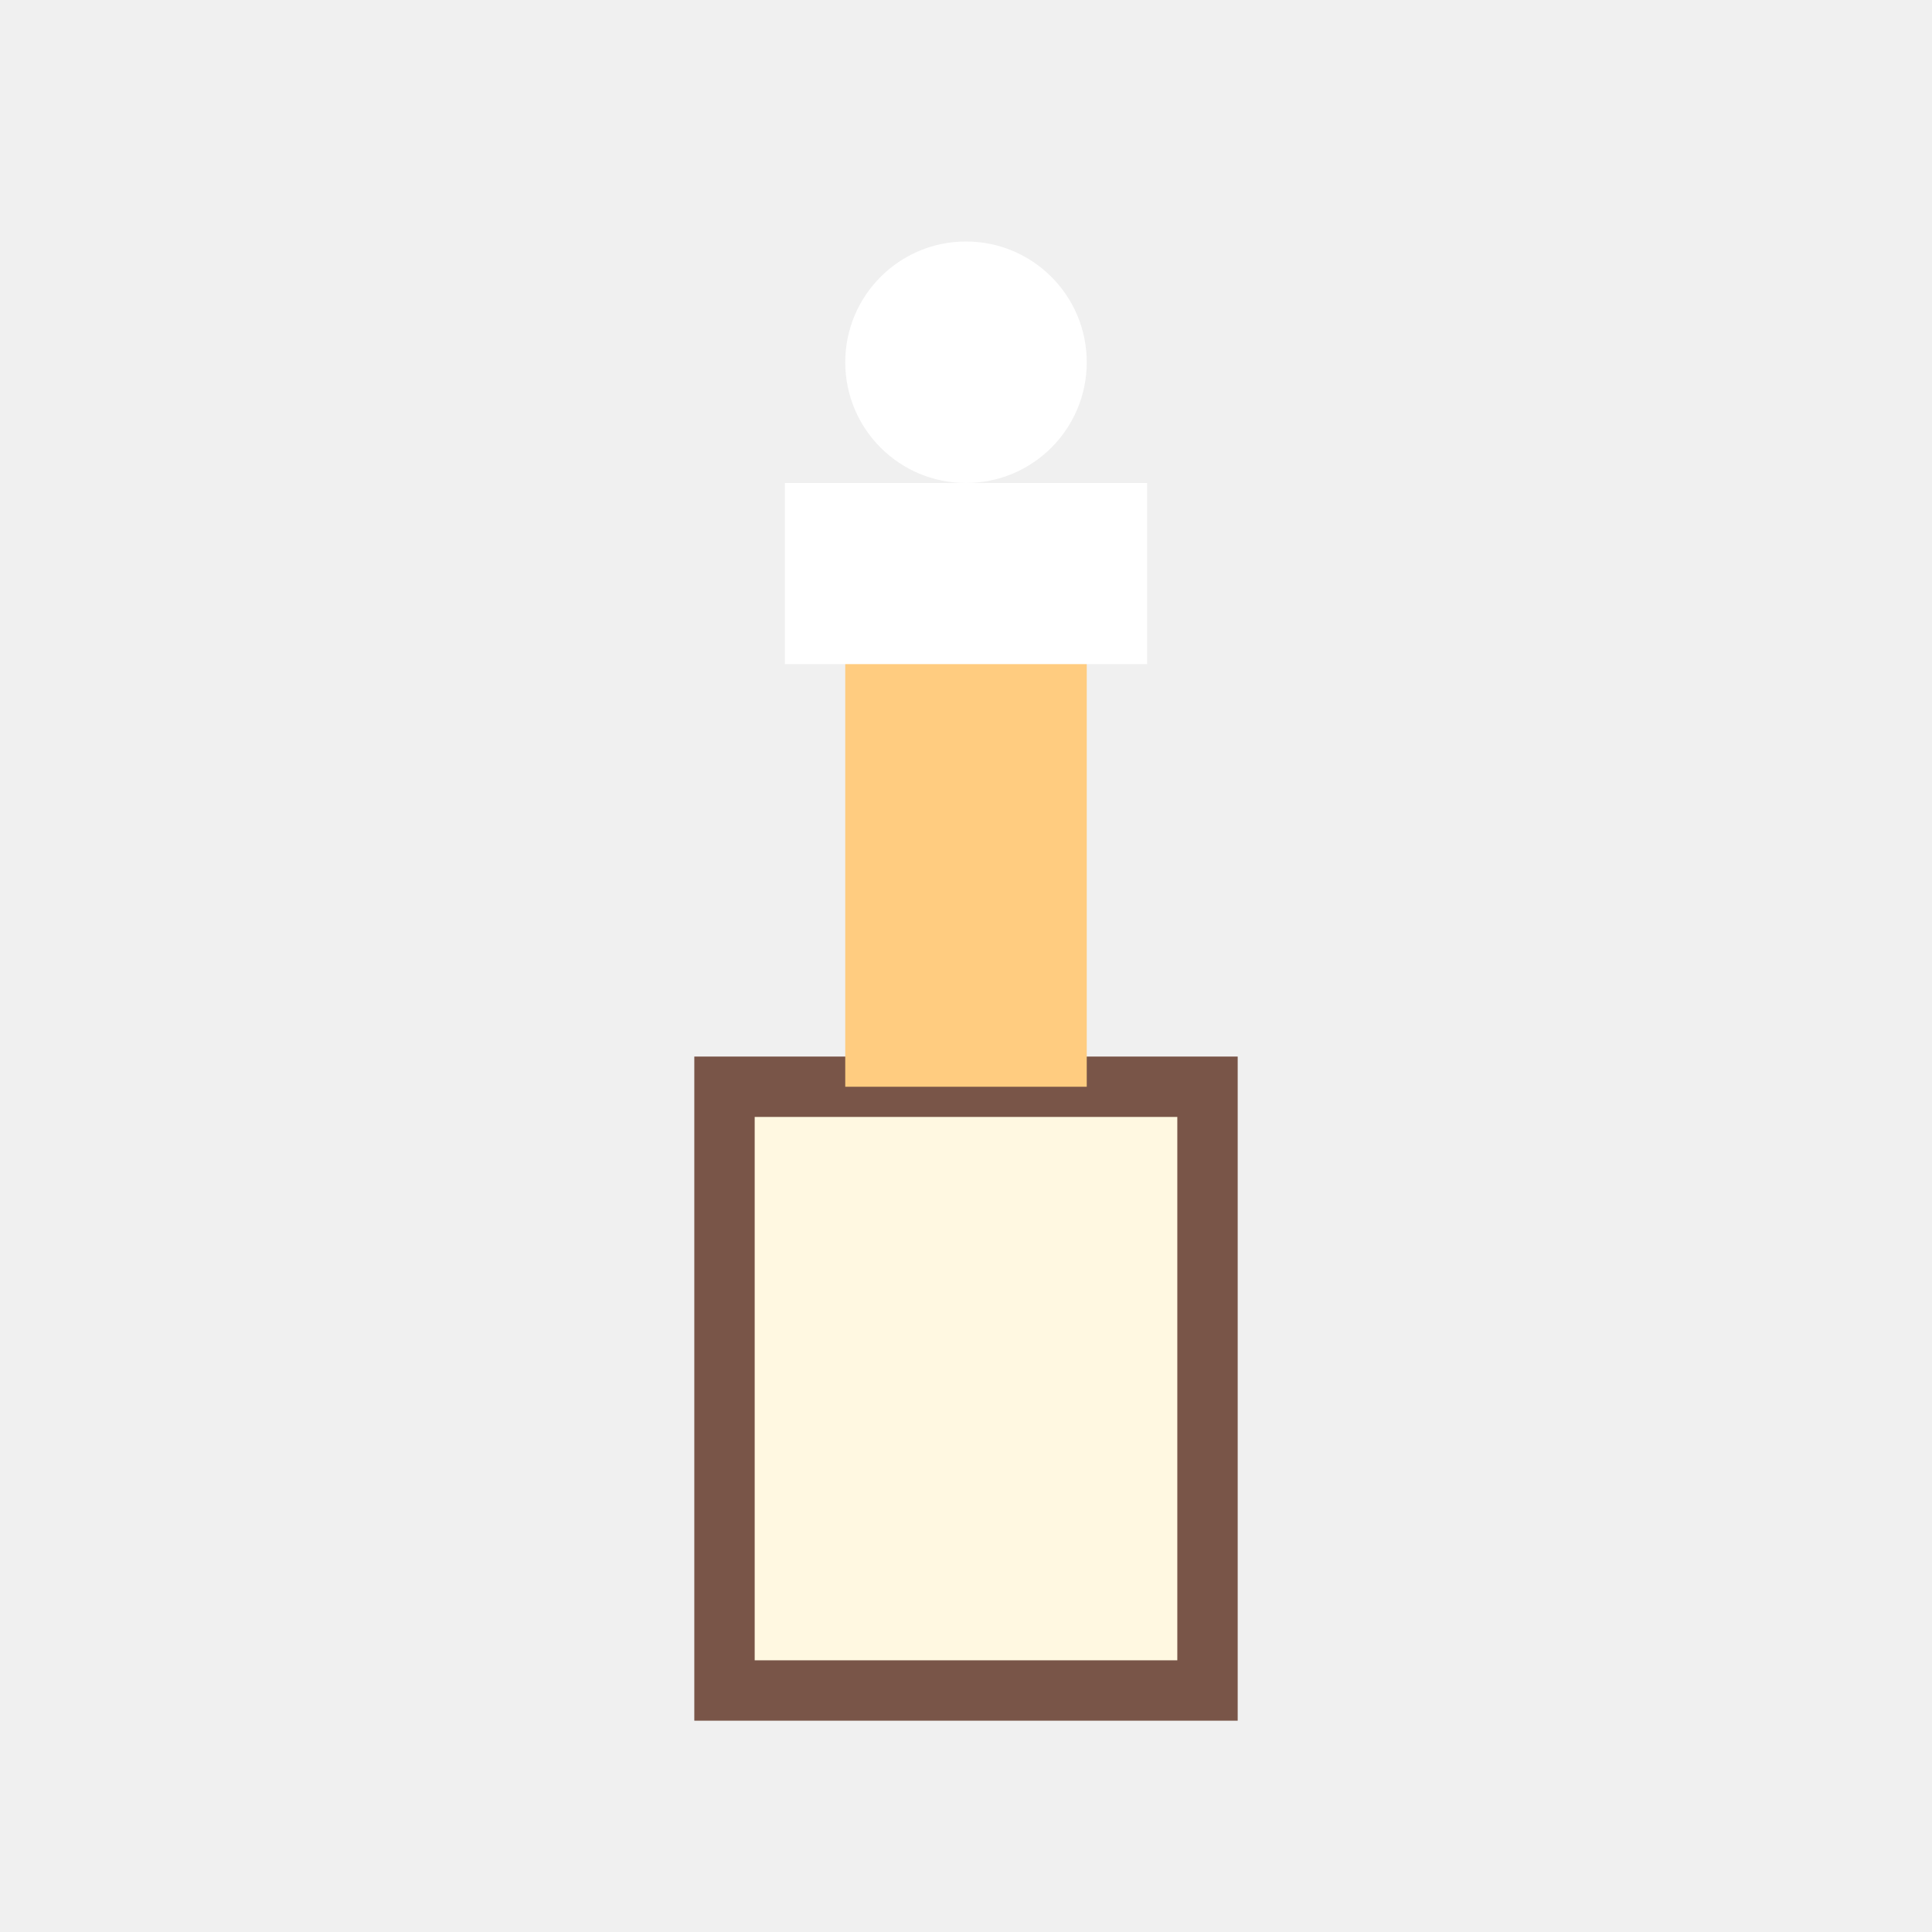
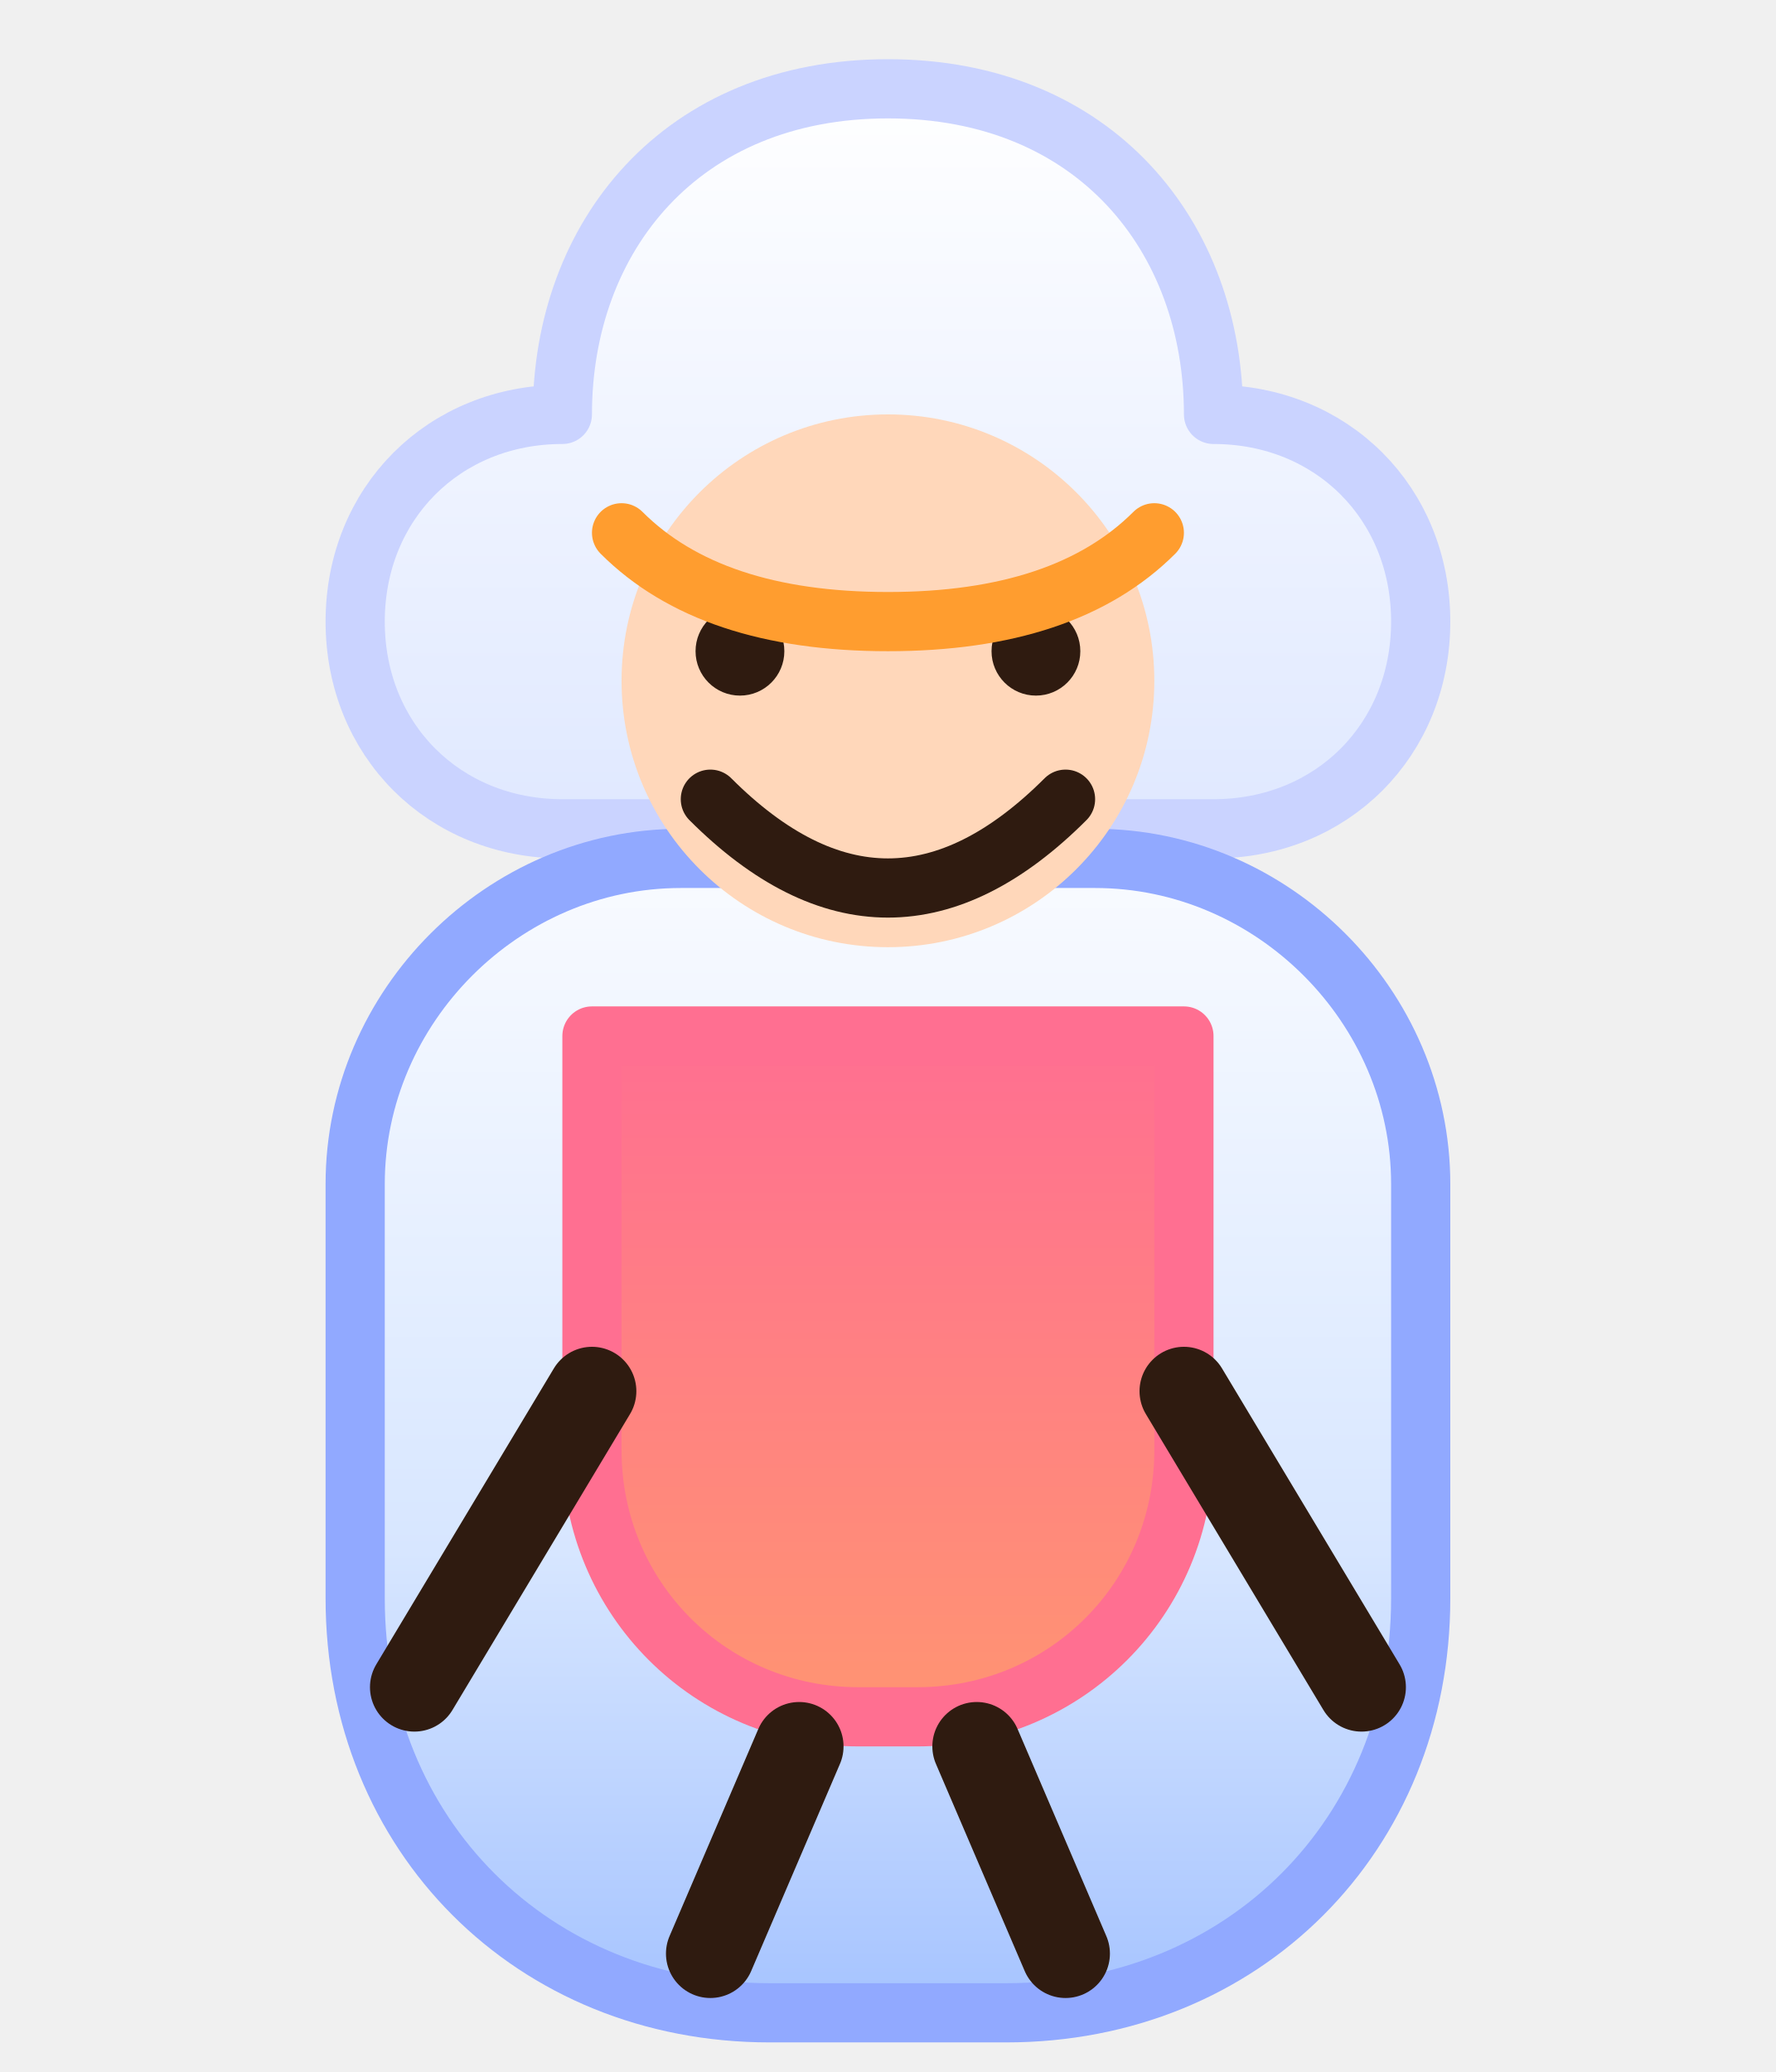
- <svg xmlns="http://www.w3.org/2000/svg" viewBox="0 0 32 32">
-   <rect width="32" height="32" fill="none" />
-   <rect x="12" y="18" width="8" height="10" fill="#fff8e1" stroke="#795548" stroke-width="1" />
-   <rect x="14" y="10" width="4" height="8" fill="#ffcc80" />
-   <rect x="13" y="8" width="6" height="3" fill="#fff" />
-   <circle cx="16" cy="6" r="2" fill="#fff" />
+ <svg xmlns="http://www.w3.org/2000/svg" width="120" height="140" viewBox="0 0 120 140">
+   <defs>
+     <linearGradient id="chefHat" x1="0" y1="0" x2="0" y2="1">
+       <stop offset="0" stop-color="#ffffff" />
+       <stop offset="1" stop-color="#dfe8ff" />
+     </linearGradient>
+     <linearGradient id="chefCoat" x1="0" y1="0" x2="0" y2="1">
+       <stop offset="0" stop-color="#f9fbff" />
+       <stop offset="0.6" stop-color="#d7e6ff" />
+       <stop offset="1" stop-color="#a5c3ff" />
+     </linearGradient>
+     <linearGradient id="chefApron" x1="0" y1="0" x2="0" y2="1">
+       <stop offset="0" stop-color="#ff6f91" />
+       <stop offset="1" stop-color="#ff9472" />
+     </linearGradient>
+   </defs>
+   <g fill="none" stroke-linecap="round" stroke-linejoin="round">
+     <path d="M38 28c0-12 8-22 22-22s22 10 22 22c8 0 14 6 14 14s-6 14-14 14H38c-8 0-14-6-14-14s6-14 14-14z" fill="url(#chefHat)" stroke="#cad3ff" stroke-width="4" />
+     <path d="M46 58h28c12 0 22 10 22 22v28c0 16-12 28-28 28H52c-16 0-28-12-28-28V80c0-12 10-22 22-22z" fill="url(#chefCoat)" stroke="#91a9ff" stroke-width="4" />
+     <path d="M40 70h40v28c0 10-8 18-18 18H58c-10 0-18-8-18-18V70z" fill="url(#chefApron)" stroke="#ff6f91" stroke-width="4" />
+     <path d="M54 118l-6 14M66 118l6 14" stroke="#2f1b10" stroke-width="6" />
+     <path d="M40 94l-12 20M80 94l12 20" stroke="#2f1b10" stroke-width="6" stroke-linecap="round" />
+   </g>
+   <circle cx="60" cy="46" r="18" fill="#ffd7ba" />
+   <g fill="#2f1b10">
+     <circle cx="50" cy="44" r="3" />
+     <circle cx="70" cy="44" r="3" />
+     <path d="M48 54c4 4 8 6 12 6s8-2 12-6" stroke="#2f1b10" stroke-width="4" stroke-linecap="round" fill="none" />
+   </g>
+   <path d="M42 36c4 4 10 6 18 6s14-2 18-6" stroke="#ff9d2f" stroke-width="4" stroke-linecap="round" fill="none" />
</svg>
